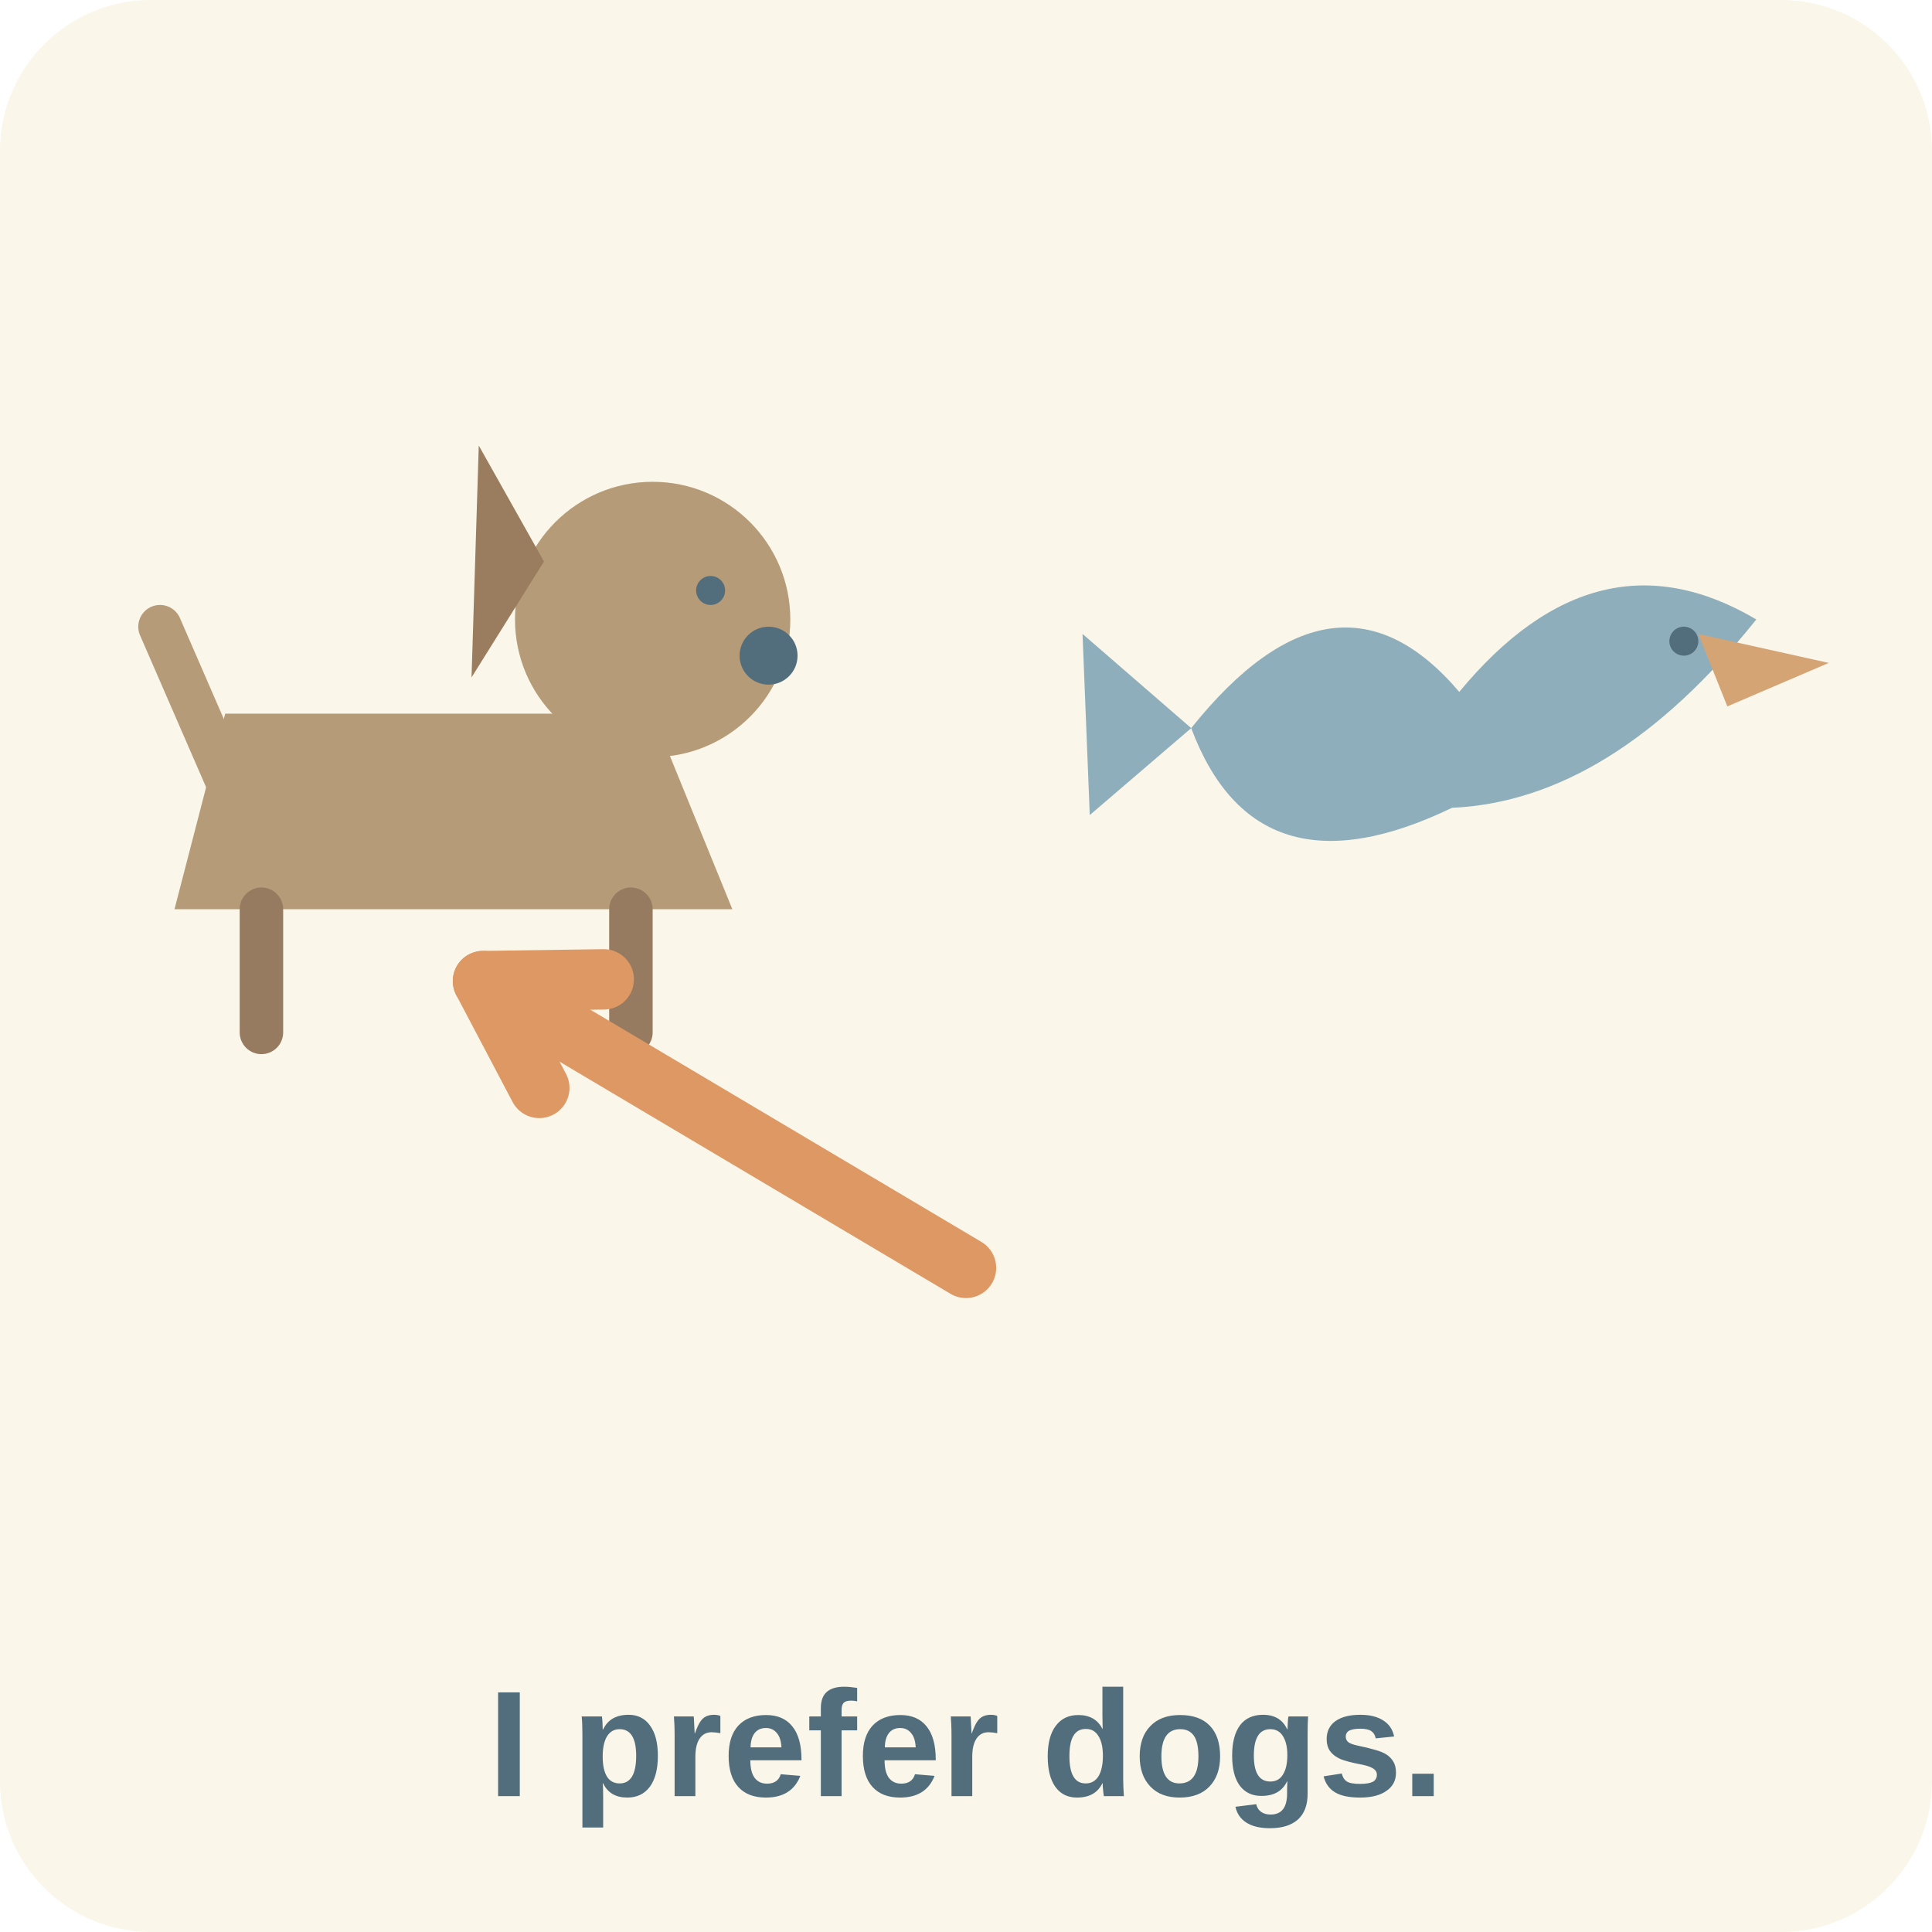
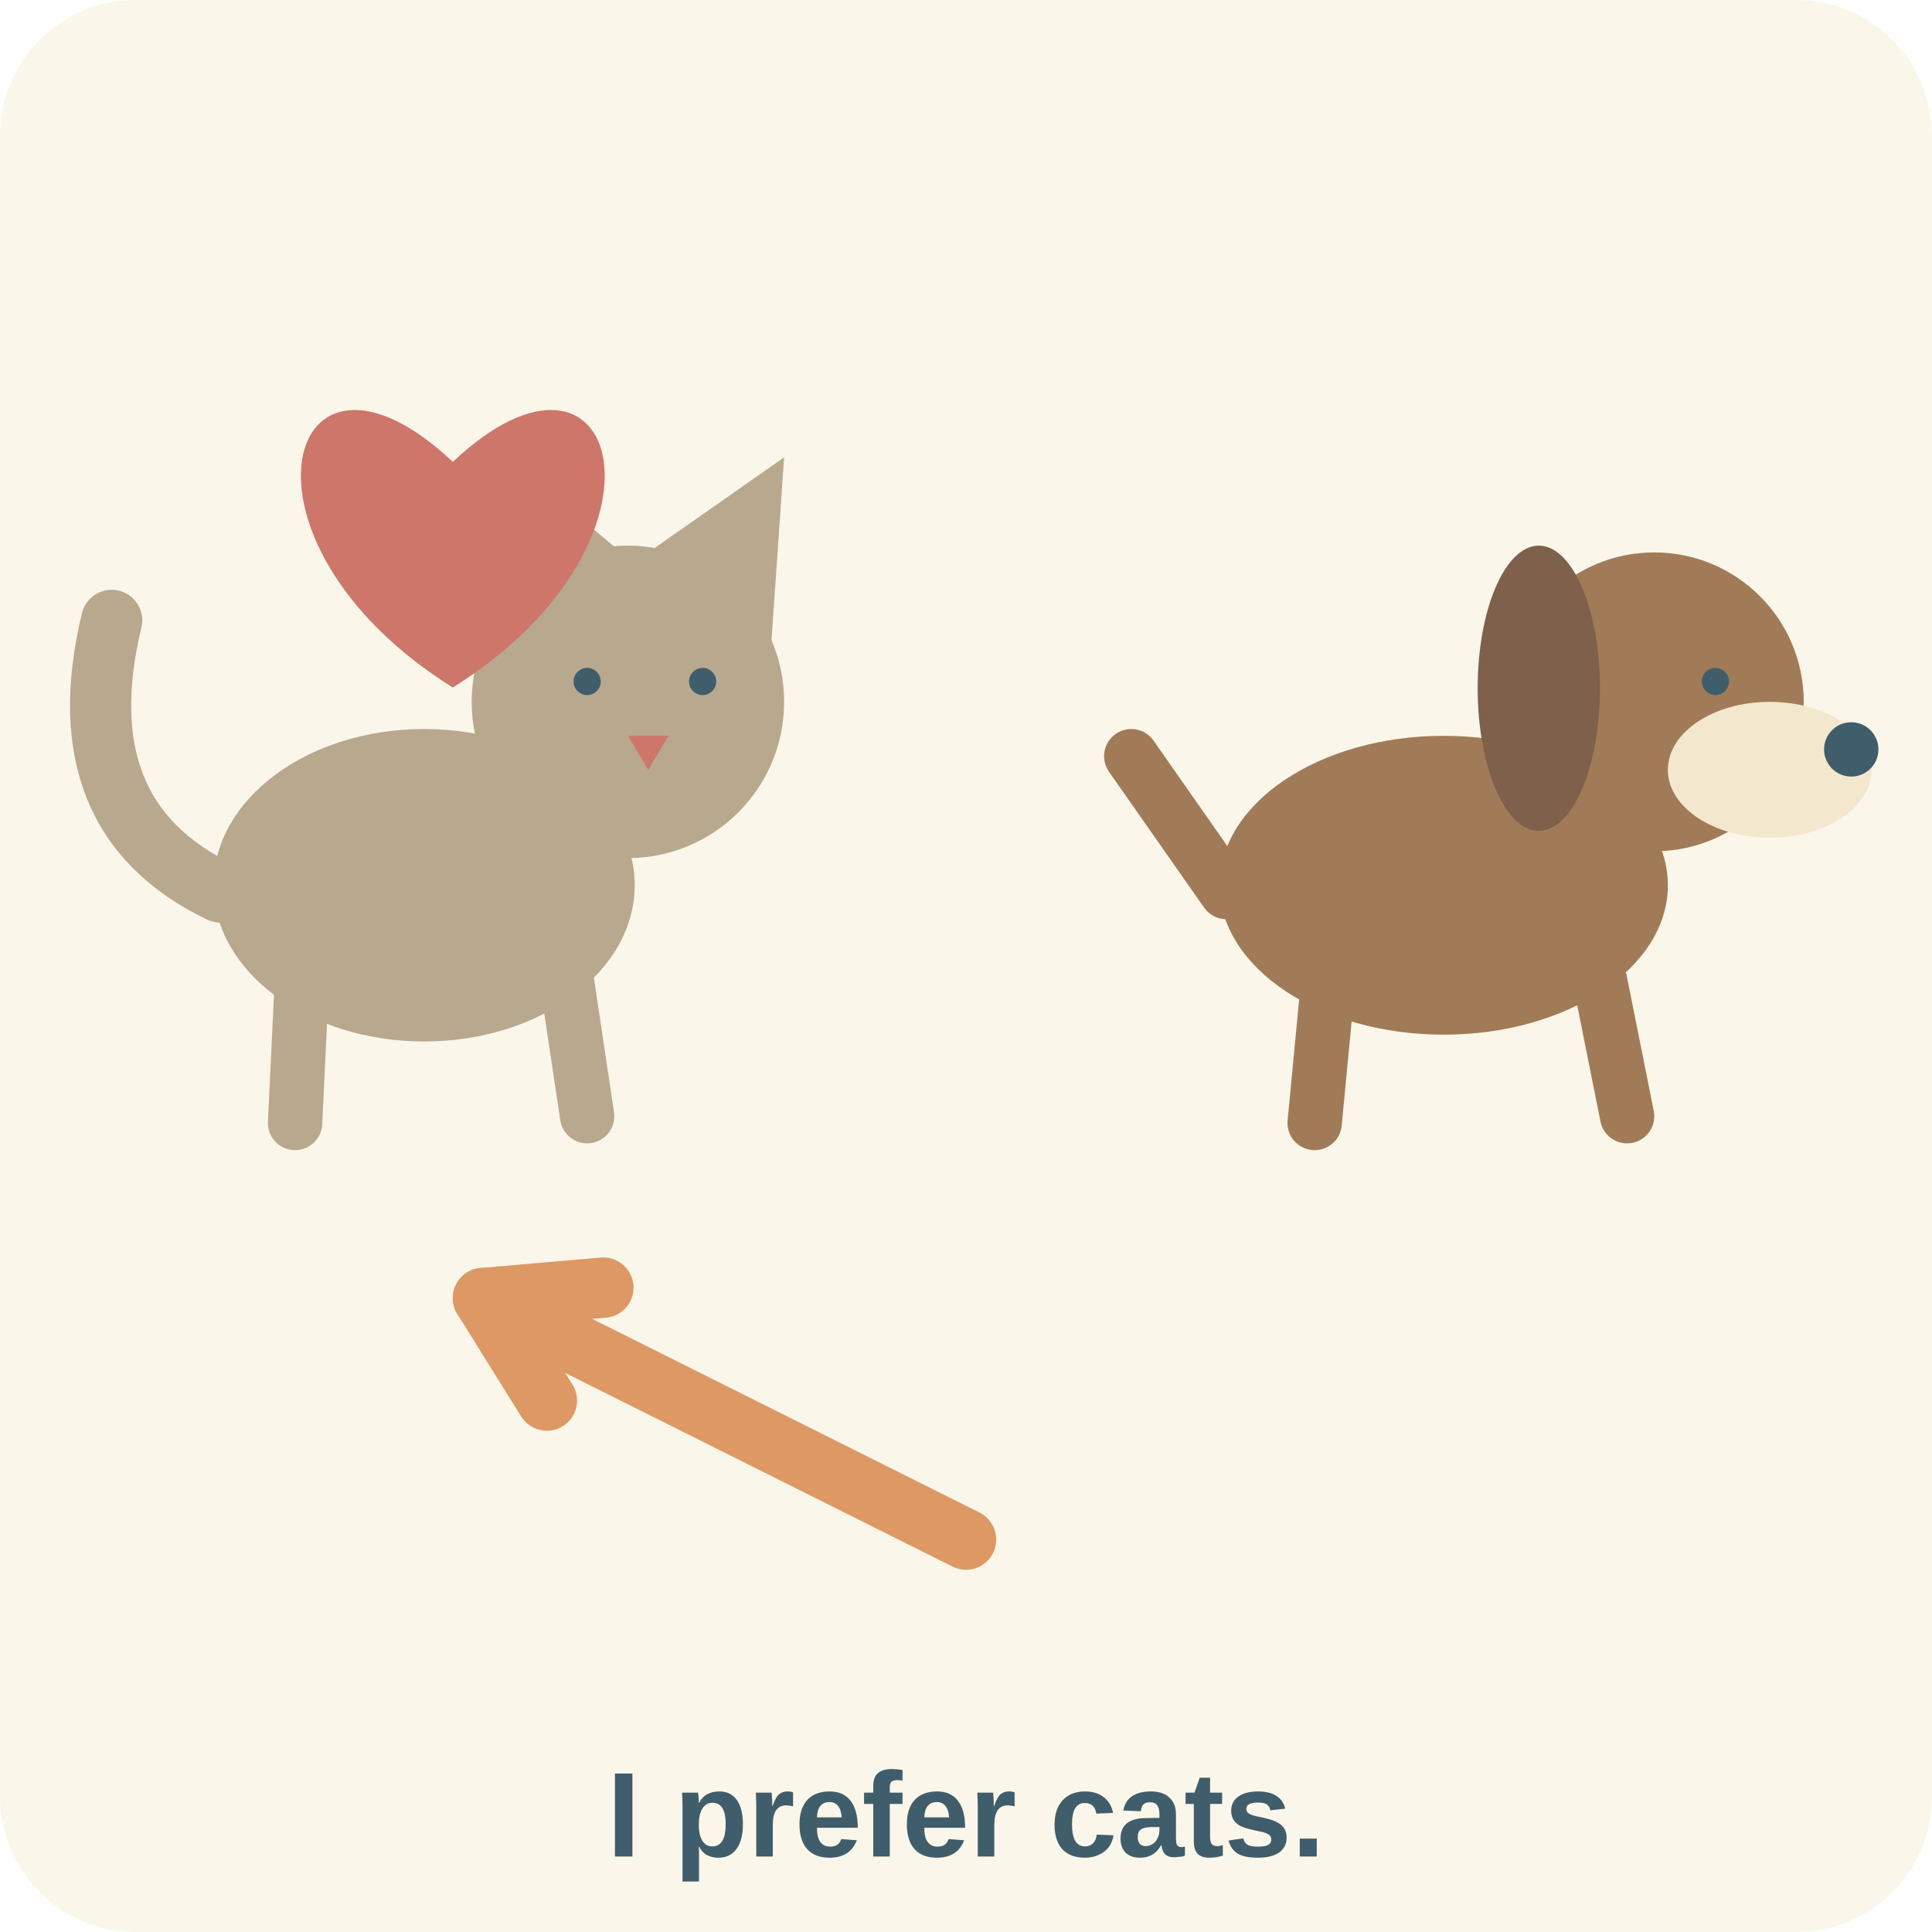
<svg xmlns="http://www.w3.org/2000/svg" width="256" height="256" viewBox="0 0 128 128">
-   <rect width="128" height="128" rx="10" fill="#faf6e9" />
-   <g transform="translate(1 18) scale(0.48)">
-     <path d="M29 61H88L99 88H22Z" fill="#b69b78" stroke="none" stroke-width="4" stroke-linecap="round" stroke-linejoin="round" />
-     <circle cx="88" cy="48" r="19" fill="#b69b78" />
-     <path d="M73 40L64 24L63 56Z" fill="#9a7d5e" stroke="none" stroke-width="4" stroke-linecap="round" stroke-linejoin="round" />
-     <circle cx="96" cy="44" r="2" fill="#526e7c" />
-     <circle cx="104" cy="53" r="4" fill="#526e7c" />
-     <path d="M30 72L20 49" fill="none" stroke="#b69b78" stroke-width="6" stroke-linecap="round" stroke-linejoin="round" />
-     <path d="M34 88V105M85 88V105" fill="none" stroke="#967b60" stroke-width="6" stroke-linecap="round" stroke-linejoin="round" />
+   <rect x="0" y="0" width="128" height="128" rx="9" fill="#faf6e9" />
+   <g transform="translate(2 24) scale(0.45)">
+     <ellipse cx="58" cy="77" rx="31" ry="23" fill="#b8a88e" />
+     <circle cx="88" cy="50" r="23" fill="#b8a88e" />
+     <path d="M69 35L68 12L87 28M91 28L111 14L109 43Z" fill="#b8a88e" stroke="none" stroke-width="4" stroke-linecap="round" stroke-linejoin="round" />
+     <circle cx="82" cy="47" r="2" fill="#405d6b" />
+     <circle cx="99" cy="47" r="2" fill="#405d6b" />
+     <path d="M88 55L94 55L91 60Z" fill="#ce766a" stroke="none" stroke-width="4" stroke-linecap="round" stroke-linejoin="round" />
+     <path d="M28 78Q5 67 12 38" fill="none" stroke="#b8a88e" stroke-width="9" stroke-linecap="round" stroke-linejoin="round" />
+     <path d="M40 91L39 112" fill="none" stroke="#b8a88e" stroke-width="8" stroke-linecap="round" stroke-linejoin="round" />
+     <path d="M79 91L82 111" fill="none" stroke="#b8a88e" stroke-width="8" stroke-linecap="round" stroke-linejoin="round" />
  </g>
-   <g transform="translate(65 18) scale(0.48)">
-     <path d="M29 63Q49 38 66 58Q85 35 107 48Q87 73 65 74Q38 87 29 63Z" fill="#8faebb" stroke="none" stroke-width="4" stroke-linecap="round" stroke-linejoin="round" />
-     <path d="M29 63L14 50L15 75Z" fill="#8faebb" stroke="none" stroke-width="4" stroke-linecap="round" stroke-linejoin="round" />
-     <path d="M99 50L117 54L103 60Z" fill="#d4a474" stroke="none" stroke-width="4" stroke-linecap="round" stroke-linejoin="round" />
-     <circle cx="97" cy="51" r="2" fill="#526e7c" />
+   <g transform="translate(70 24) scale(0.45)">
+     <ellipse cx="57" cy="77" rx="33" ry="22" fill="#a17b57" />
+     <circle cx="88" cy="50" r="22" fill="#a17b57" />
+     <ellipse cx="71" cy="48" rx="9" ry="21" fill="#7e604b" />
+     <ellipse cx="105" cy="60" rx="15" ry="10" fill="#f3e8ce" />
+     <circle cx="97" cy="47" r="2" fill="#405d6b" />
+     <circle cx="117" cy="57" r="4" fill="#405d6b" />
+     <path d="M25 78L11 58" fill="none" stroke="#a17b57" stroke-width="8" stroke-linecap="round" stroke-linejoin="round" />
+     <path d="M40 91L38 112" fill="none" stroke="#a17b57" stroke-width="8" stroke-linecap="round" stroke-linejoin="round" />
+     <path d="M80 91L84 111" fill="none" stroke="#a17b57" stroke-width="8" stroke-linecap="round" stroke-linejoin="round" />
  </g>
-   <path d="M64 84L32 65" fill="none" stroke="#dd9864" stroke-width="4" stroke-linecap="round" stroke-linejoin="round" />
-   <path d="M39.999 64.886L32 65L35.73 72.077" fill="none" stroke="#dd9864" stroke-width="4" stroke-linecap="round" stroke-linejoin="round" />
-   <text x="64" y="119" text-anchor="middle" font-family="Arial,sans-serif" font-size="10" font-weight="600" fill="#526e7c">I prefer dogs.</text>
+   <g transform="translate(30 28) scale(0.65)">
+     <path d="M0 4C-17 -12 -24 12 0 27C24 12 17 -12 0 4Z" fill="#ce766a" stroke="none" stroke-width="4" stroke-linecap="round" stroke-linejoin="round" />
+   </g>
+   <path d="M64 102L32 86" fill="none" stroke="#dd9864" stroke-width="4" stroke-linecap="round" stroke-linejoin="round" />
+   <path d="M39.97 85.31L32 86L36.23 92.79" fill="none" stroke="#dd9864" stroke-width="4" stroke-linecap="round" stroke-linejoin="round" />
+   <text x="64" y="123" text-anchor="middle" font-family="Arial,sans-serif" font-size="8" font-weight="600" fill="#405d6b">I prefer cats.</text>
</svg>
